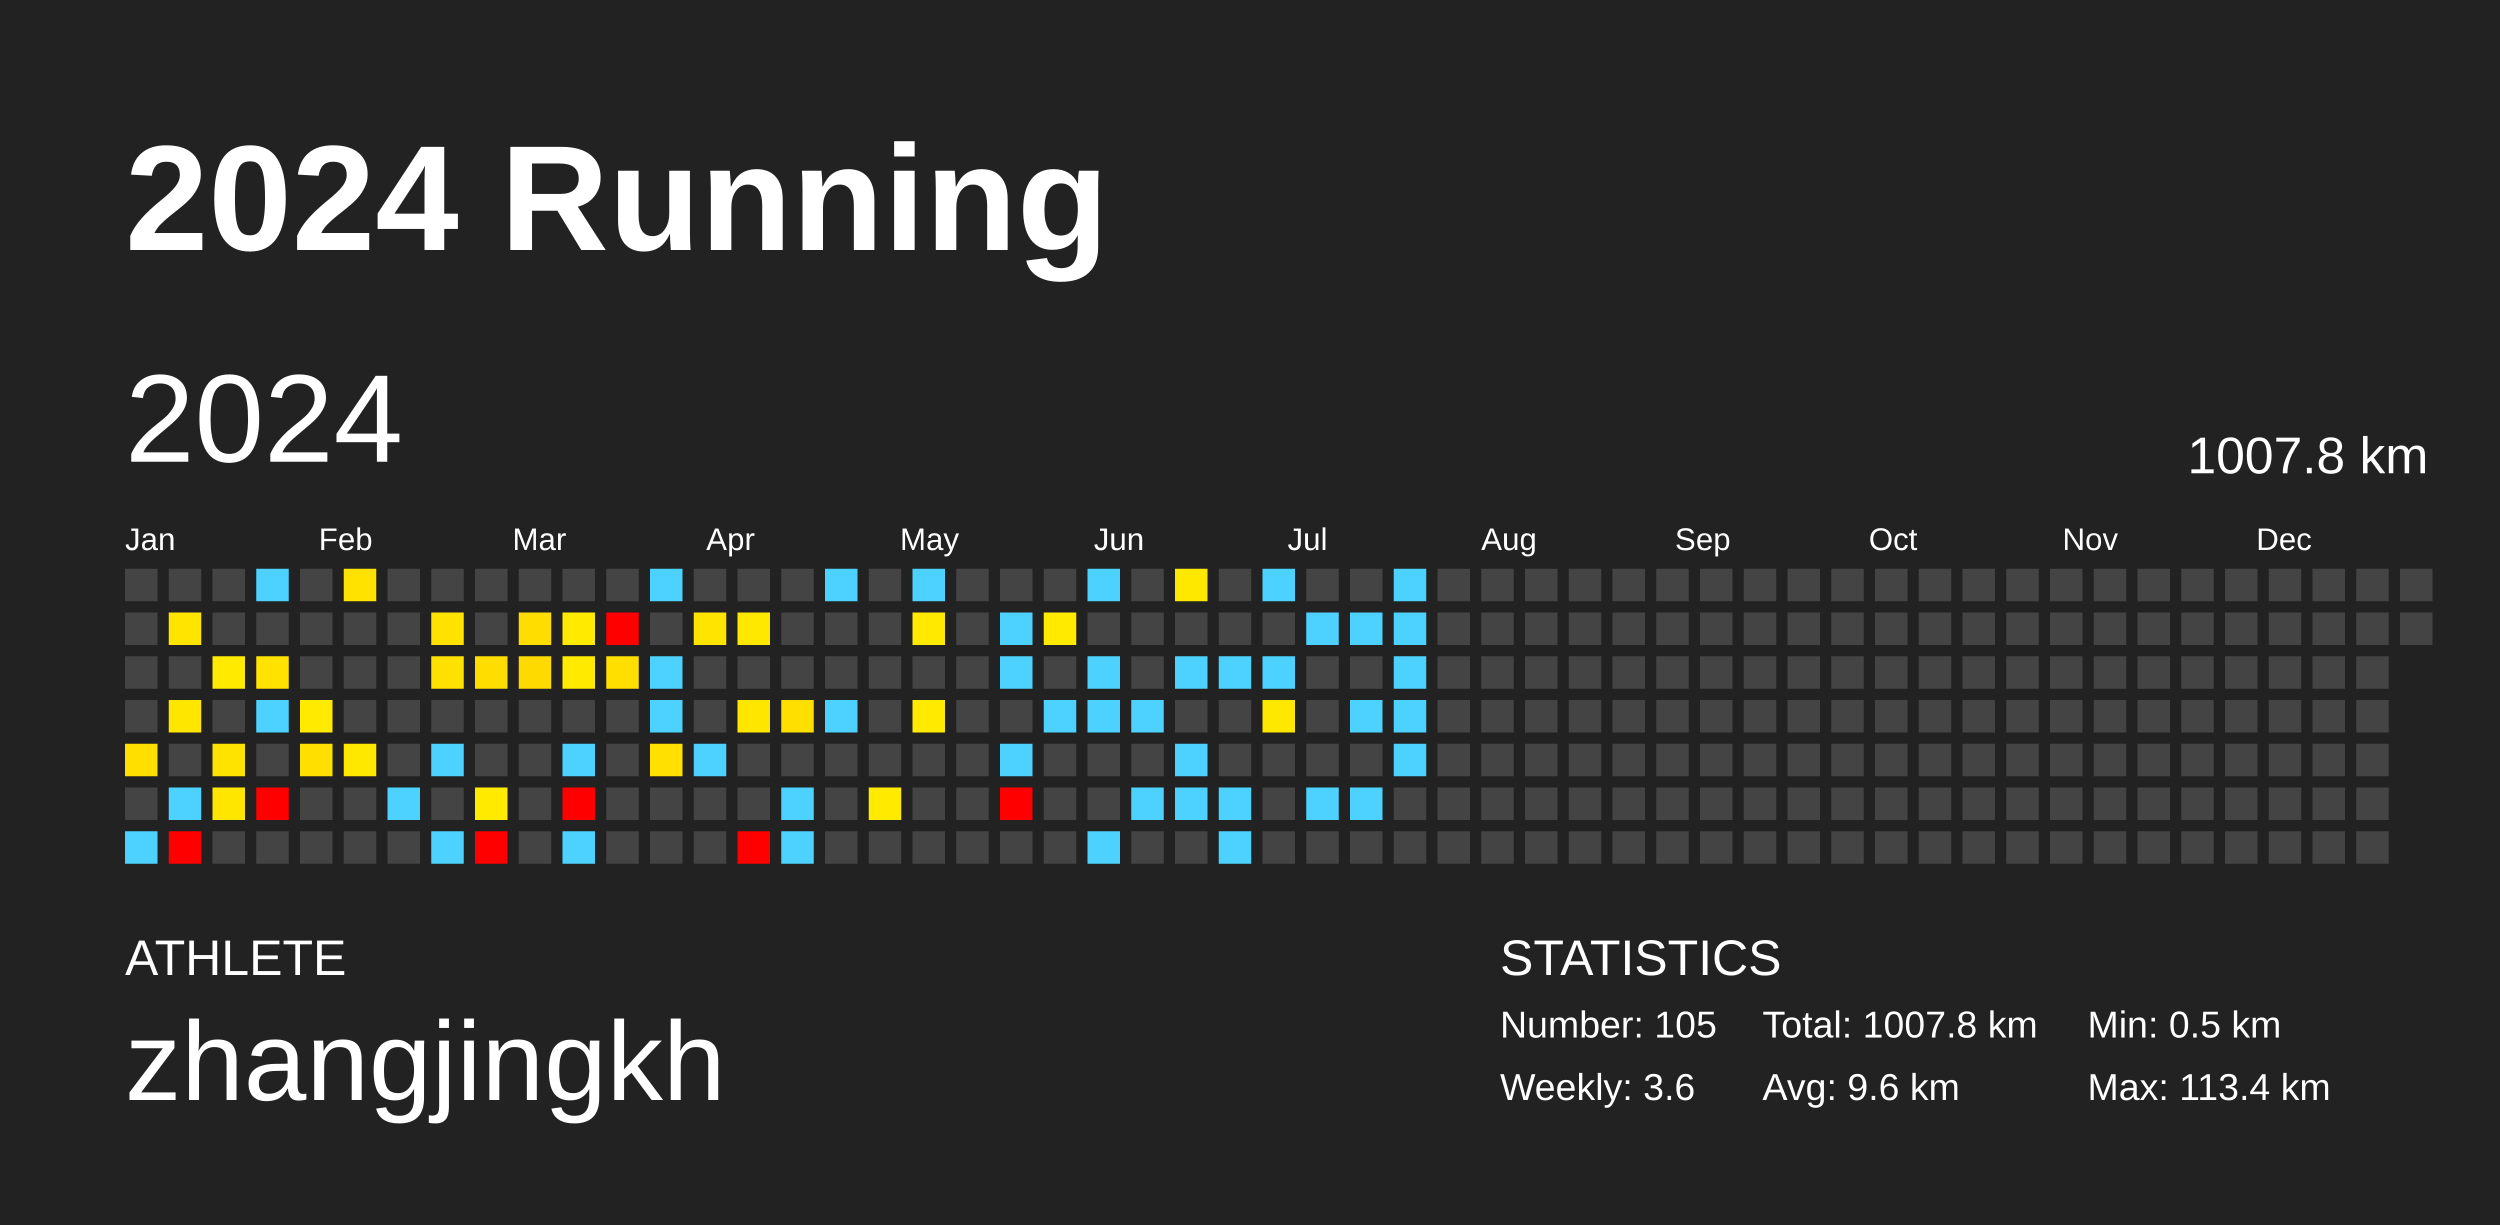
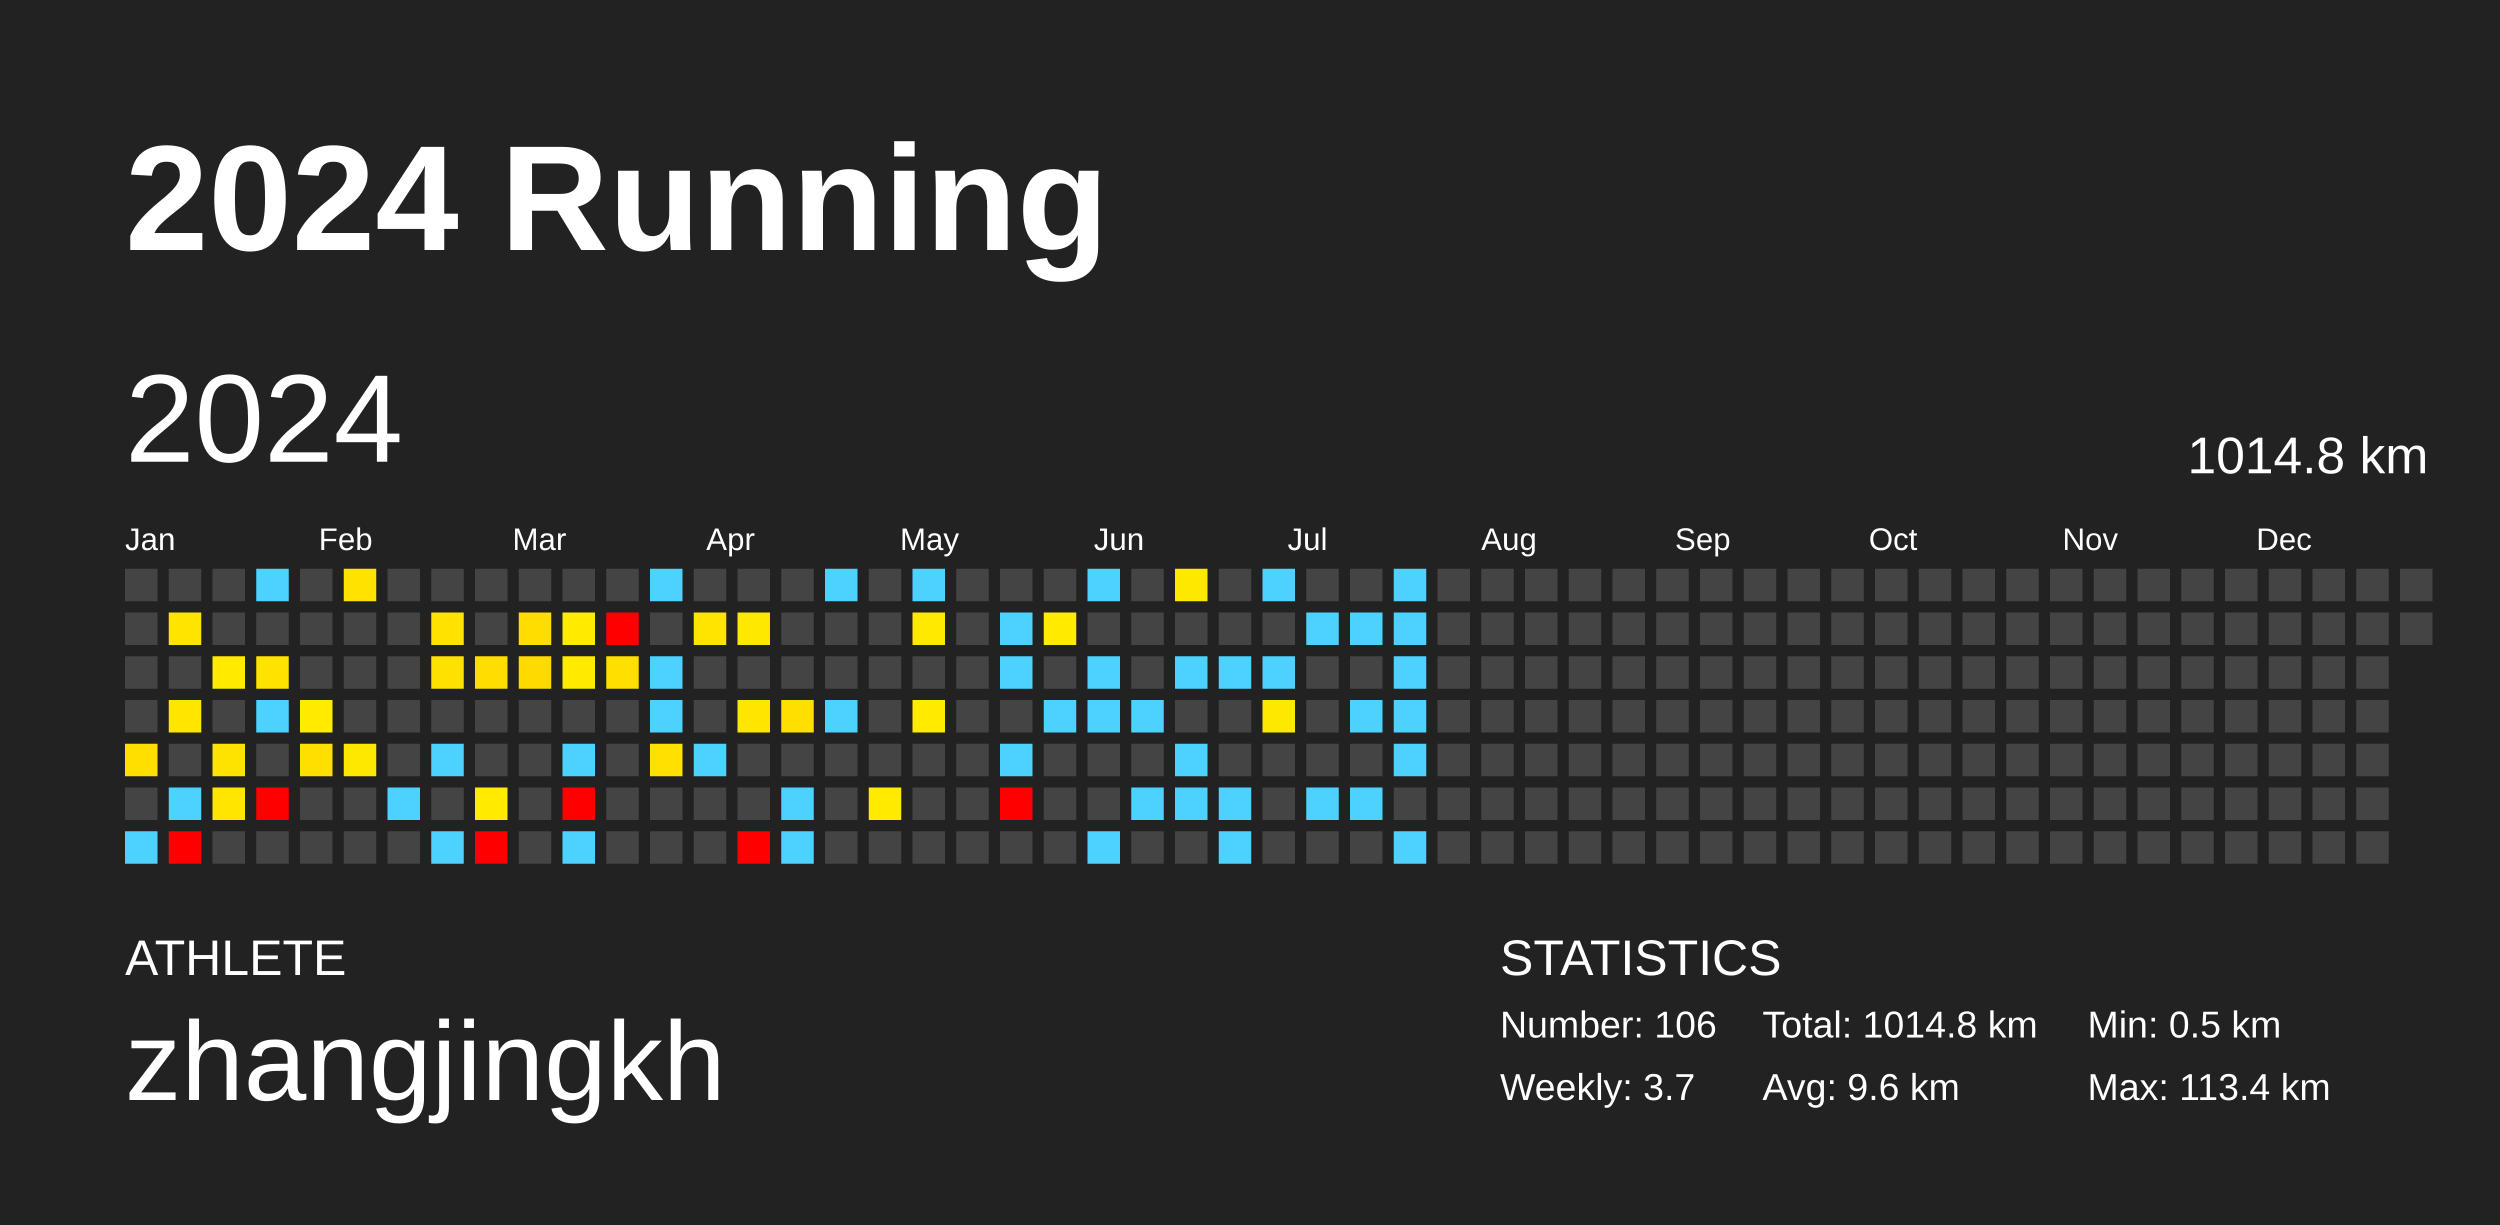
<svg xmlns="http://www.w3.org/2000/svg" baseProfile="full" height="98mm" version="1.1" viewBox="0,0,200,98" width="200mm">
  <defs />
  <rect fill="#222222" height="98" width="200" x="0" y="0" />
  <text fill="#FFFFFF" style="font-size:12px; font-family:Arial; font-weight:bold;" x="10" y="20">2024 Running</text>
  <text fill="#FFFFFF" style="font-size:4px; font-family:Arial" x="10" y="78">ATHLETE</text>
  <text fill="#FFFFFF" style="font-size:9px; font-family:Arial" x="10" y="88">zhangjingkh</text>
  <text fill="#FFFFFF" style="font-size:4px; font-family:Arial" x="120" y="78">STATISTICS</text>
-   <text fill="#FFFFFF" style="font-size:3px; font-family:Arial" x="120" y="83">Number: 105</text>
-   <text fill="#FFFFFF" style="font-size:3px; font-family:Arial" x="120" y="88">Weekly: 3.6</text>
-   <text fill="#FFFFFF" style="font-size:3px; font-family:Arial" x="141" y="83">Total: 1007.8 km</text>
+   <text fill="#FFFFFF" style="font-size:3px; font-family:Arial" x="120" y="83">Number: 106</text>
+   <text fill="#FFFFFF" style="font-size:3px; font-family:Arial" x="120" y="88">Weekly: 3.7</text>
+   <text fill="#FFFFFF" style="font-size:3px; font-family:Arial" x="141" y="83">Total: 1014.8 km</text>
  <text fill="#FFFFFF" style="font-size:3px; font-family:Arial" x="141" y="88">Avg: 9.6 km</text>
  <text fill="#FFFFFF" style="font-size:3px; font-family:Arial" x="167" y="83">Min: 0.5 km</text>
  <text fill="#FFFFFF" style="font-size:3px; font-family:Arial" x="167" y="88">Max: 113.4 km</text>
  <text dominant-baseline="hanging" fill="#FFFFFF" style="font-size:10.0px; font-family:Arial;" x="10" y="30">2024</text>
-   <text dominant-baseline="hanging" fill="#FFFFFF" style="font-size:4.125px; font-family:Arial;" x="175" y="35">1007.8 km</text>
+   <text dominant-baseline="hanging" fill="#FFFFFF" style="font-size:4.125px; font-family:Arial;" x="175" y="35">1014.8 km</text>
  <text fill="#FFFFFF" style="font-size:2.5px; font-family:Arial" x="10.0" y="44">Jan</text>
  <text fill="#FFFFFF" style="font-size:2.5px; font-family:Arial" x="25.5" y="44">Feb</text>
  <text fill="#FFFFFF" style="font-size:2.5px; font-family:Arial" x="41.0" y="44">Mar</text>
  <text fill="#FFFFFF" style="font-size:2.5px; font-family:Arial" x="56.5" y="44">Apr</text>
  <text fill="#FFFFFF" style="font-size:2.5px; font-family:Arial" x="72.0" y="44">May</text>
  <text fill="#FFFFFF" style="font-size:2.5px; font-family:Arial" x="87.5" y="44">Jun</text>
  <text fill="#FFFFFF" style="font-size:2.5px; font-family:Arial" x="103.0" y="44">Jul</text>
  <text fill="#FFFFFF" style="font-size:2.5px; font-family:Arial" x="118.5" y="44">Aug</text>
  <text fill="#FFFFFF" style="font-size:2.5px; font-family:Arial" x="134.0" y="44">Sep</text>
  <text fill="#FFFFFF" style="font-size:2.5px; font-family:Arial" x="149.5" y="44">Oct</text>
  <text fill="#FFFFFF" style="font-size:2.5px; font-family:Arial" x="165.0" y="44">Nov</text>
  <text fill="#FFFFFF" style="font-size:2.5px; font-family:Arial" x="180.5" y="44">Dec</text>
  <rect fill="#444444" height="2.6" width="2.6" x="10.0" y="45.5" />
  <rect fill="#444444" height="2.6" width="2.6" x="10.0" y="49.0" />
  <rect fill="#444444" height="2.6" width="2.6" x="10.0" y="52.5" />
  <rect fill="#444444" height="2.6" width="2.6" x="10.0" y="56.0" />
  <rect fill="#ffdf00" height="2.6" width="2.6" x="10.0" y="59.5" />
  <rect fill="#444444" height="2.6" width="2.6" x="10.0" y="63.0" />
  <rect fill="#4dd2ff" height="2.6" width="2.6" x="10.0" y="66.5" />
  <rect fill="#444444" height="2.6" width="2.6" x="13.5" y="45.5" />
  <rect fill="#ffe400" height="2.6" width="2.6" x="13.5" y="49.0" />
  <rect fill="#444444" height="2.6" width="2.6" x="13.5" y="52.5" />
  <rect fill="#ffe600" height="2.6" width="2.6" x="13.5" y="56.0" />
  <rect fill="#444444" height="2.6" width="2.6" x="13.5" y="59.5" />
  <rect fill="#4dd2ff" height="2.6" width="2.6" x="13.5" y="63.0" />
  <rect fill="red" height="2.6" width="2.6" x="13.5" y="66.5" />
  <rect fill="#444444" height="2.6" width="2.6" x="17.0" y="45.5" />
  <rect fill="#444444" height="2.6" width="2.6" x="17.0" y="49.0" />
  <rect fill="#ffea00" height="2.6" width="2.6" x="17.0" y="52.5" />
  <rect fill="#444444" height="2.6" width="2.6" x="17.0" y="56.0" />
  <rect fill="#ffe300" height="2.6" width="2.6" x="17.0" y="59.5" />
  <rect fill="#ffe600" height="2.6" width="2.6" x="17.0" y="63.0" />
  <rect fill="#444444" height="2.6" width="2.6" x="17.0" y="66.5" />
  <rect fill="#4dd2ff" height="2.6" width="2.6" x="20.5" y="45.5" />
  <rect fill="#444444" height="2.6" width="2.6" x="20.5" y="49.0" />
  <rect fill="#ffe200" height="2.6" width="2.6" x="20.5" y="52.5" />
  <rect fill="#4dd2ff" height="2.6" width="2.6" x="20.5" y="56.0" />
  <rect fill="#444444" height="2.6" width="2.6" x="20.5" y="59.5" />
  <rect fill="red" height="2.6" width="2.6" x="20.5" y="63.0" />
  <rect fill="#444444" height="2.6" width="2.6" x="20.5" y="66.5" />
  <rect fill="#444444" height="2.6" width="2.6" x="24.0" y="45.5" />
  <rect fill="#444444" height="2.6" width="2.6" x="24.0" y="49.0" />
  <rect fill="#444444" height="2.6" width="2.6" x="24.0" y="52.5" />
  <rect fill="#ffea00" height="2.6" width="2.6" x="24.0" y="56.0" />
  <rect fill="#ffdf00" height="2.6" width="2.6" x="24.0" y="59.5" />
  <rect fill="#444444" height="2.6" width="2.6" x="24.0" y="63.0" />
  <rect fill="#444444" height="2.6" width="2.6" x="24.0" y="66.5" />
  <rect fill="#ffe200" height="2.6" width="2.6" x="27.5" y="45.5" />
  <rect fill="#444444" height="2.6" width="2.6" x="27.5" y="49.0" />
  <rect fill="#444444" height="2.6" width="2.6" x="27.5" y="52.5" />
  <rect fill="#444444" height="2.6" width="2.6" x="27.5" y="56.0" />
  <rect fill="#ffe800" height="2.6" width="2.6" x="27.5" y="59.5" />
  <rect fill="#444444" height="2.6" width="2.6" x="27.5" y="63.0" />
  <rect fill="#444444" height="2.6" width="2.6" x="27.5" y="66.5" />
  <rect fill="#444444" height="2.6" width="2.6" x="31.0" y="45.5" />
  <rect fill="#444444" height="2.6" width="2.6" x="31.0" y="49.0" />
  <rect fill="#444444" height="2.6" width="2.6" x="31.0" y="52.5" />
  <rect fill="#444444" height="2.6" width="2.6" x="31.0" y="56.0" />
  <rect fill="#444444" height="2.6" width="2.6" x="31.0" y="59.5" />
  <rect fill="#4dd2ff" height="2.6" width="2.6" x="31.0" y="63.0" />
  <rect fill="#444444" height="2.6" width="2.6" x="31.0" y="66.5" />
  <rect fill="#444444" height="2.6" width="2.6" x="34.5" y="45.5" />
  <rect fill="#ffe200" height="2.6" width="2.6" x="34.5" y="49.0" />
  <rect fill="#ffe100" height="2.6" width="2.6" x="34.5" y="52.5" />
  <rect fill="#444444" height="2.6" width="2.6" x="34.5" y="56.0" />
  <rect fill="#4dd2ff" height="2.6" width="2.6" x="34.5" y="59.5" />
  <rect fill="#444444" height="2.6" width="2.6" x="34.5" y="63.0" />
  <rect fill="#4dd2ff" height="2.6" width="2.6" x="34.5" y="66.5" />
  <rect fill="#444444" height="2.6" width="2.6" x="38.0" y="45.5" />
  <rect fill="#444444" height="2.6" width="2.6" x="38.0" y="49.0" />
  <rect fill="#ffdd00" height="2.6" width="2.6" x="38.0" y="52.5" />
  <rect fill="#444444" height="2.6" width="2.6" x="38.0" y="56.0" />
  <rect fill="#444444" height="2.6" width="2.6" x="38.0" y="59.5" />
  <rect fill="#ffea00" height="2.6" width="2.6" x="38.0" y="63.0" />
  <rect fill="red" height="2.6" width="2.6" x="38.0" y="66.5" />
  <rect fill="#444444" height="2.6" width="2.6" x="41.5" y="45.5" />
  <rect fill="#ffdd00" height="2.6" width="2.6" x="41.5" y="49.0" />
  <rect fill="#ffda00" height="2.6" width="2.6" x="41.5" y="52.5" />
  <rect fill="#444444" height="2.6" width="2.6" x="41.5" y="56.0" />
  <rect fill="#444444" height="2.6" width="2.6" x="41.5" y="59.5" />
  <rect fill="#444444" height="2.6" width="2.6" x="41.5" y="63.0" />
  <rect fill="#444444" height="2.6" width="2.6" x="41.5" y="66.5" />
  <rect fill="#444444" height="2.6" width="2.6" x="45.0" y="45.5" />
  <rect fill="#ffea00" height="2.6" width="2.6" x="45.0" y="49.0" />
  <rect fill="#ffea00" height="2.6" width="2.6" x="45.0" y="52.5" />
  <rect fill="#444444" height="2.6" width="2.6" x="45.0" y="56.0" />
  <rect fill="#4dd2ff" height="2.6" width="2.6" x="45.0" y="59.5" />
  <rect fill="red" height="2.6" width="2.6" x="45.0" y="63.0" />
  <rect fill="#4dd2ff" height="2.6" width="2.6" x="45.0" y="66.5" />
  <rect fill="#444444" height="2.6" width="2.6" x="48.5" y="45.5" />
  <rect fill="red" height="2.6" width="2.6" x="48.5" y="49.0" />
  <rect fill="#ffdf00" height="2.6" width="2.6" x="48.5" y="52.5" />
  <rect fill="#444444" height="2.6" width="2.6" x="48.5" y="56.0" />
  <rect fill="#444444" height="2.6" width="2.6" x="48.5" y="59.5" />
  <rect fill="#444444" height="2.6" width="2.6" x="48.5" y="63.0" />
  <rect fill="#444444" height="2.6" width="2.6" x="48.5" y="66.5" />
  <rect fill="#4dd2ff" height="2.6" width="2.6" x="52.0" y="45.5" />
  <rect fill="#444444" height="2.6" width="2.6" x="52.0" y="49.0" />
  <rect fill="#4dd2ff" height="2.6" width="2.6" x="52.0" y="52.5" />
  <rect fill="#4dd2ff" height="2.6" width="2.6" x="52.0" y="56.0" />
  <rect fill="#ffe000" height="2.6" width="2.6" x="52.0" y="59.5" />
  <rect fill="#444444" height="2.6" width="2.6" x="52.0" y="63.0" />
  <rect fill="#444444" height="2.6" width="2.6" x="52.0" y="66.5" />
  <rect fill="#444444" height="2.6" width="2.6" x="55.5" y="45.5" />
  <rect fill="#ffe400" height="2.6" width="2.6" x="55.5" y="49.0" />
  <rect fill="#444444" height="2.6" width="2.6" x="55.5" y="52.5" />
  <rect fill="#444444" height="2.6" width="2.6" x="55.5" y="56.0" />
  <rect fill="#4dd2ff" height="2.6" width="2.6" x="55.5" y="59.5" />
  <rect fill="#444444" height="2.6" width="2.6" x="55.5" y="63.0" />
  <rect fill="#444444" height="2.6" width="2.6" x="55.5" y="66.5" />
  <rect fill="#444444" height="2.6" width="2.6" x="59.0" y="45.5" />
  <rect fill="#ffe800" height="2.6" width="2.6" x="59.0" y="49.0" />
  <rect fill="#444444" height="2.6" width="2.6" x="59.0" y="52.5" />
  <rect fill="#ffe600" height="2.6" width="2.6" x="59.0" y="56.0" />
  <rect fill="#444444" height="2.6" width="2.6" x="59.0" y="59.5" />
  <rect fill="#444444" height="2.6" width="2.6" x="59.0" y="63.0" />
  <rect fill="red" height="2.6" width="2.6" x="59.0" y="66.5" />
  <rect fill="#444444" height="2.6" width="2.6" x="62.5" y="45.5" />
  <rect fill="#444444" height="2.6" width="2.6" x="62.5" y="49.0" />
  <rect fill="#444444" height="2.6" width="2.6" x="62.5" y="52.5" />
  <rect fill="#ffdf00" height="2.6" width="2.6" x="62.5" y="56.0" />
  <rect fill="#444444" height="2.6" width="2.6" x="62.5" y="59.5" />
  <rect fill="#4dd2ff" height="2.6" width="2.6" x="62.5" y="63.0" />
  <rect fill="#4dd2ff" height="2.6" width="2.6" x="62.5" y="66.5" />
  <rect fill="#4dd2ff" height="2.6" width="2.6" x="66.0" y="45.5" />
  <rect fill="#444444" height="2.6" width="2.6" x="66.0" y="49.0" />
  <rect fill="#444444" height="2.6" width="2.6" x="66.0" y="52.5" />
  <rect fill="#4dd2ff" height="2.6" width="2.6" x="66.0" y="56.0" />
  <rect fill="#444444" height="2.6" width="2.6" x="66.0" y="59.5" />
  <rect fill="#444444" height="2.6" width="2.6" x="66.0" y="63.0" />
  <rect fill="#444444" height="2.6" width="2.6" x="66.0" y="66.5" />
  <rect fill="#444444" height="2.6" width="2.6" x="69.5" y="45.5" />
  <rect fill="#444444" height="2.6" width="2.6" x="69.5" y="49.0" />
  <rect fill="#444444" height="2.6" width="2.6" x="69.5" y="52.5" />
  <rect fill="#444444" height="2.6" width="2.6" x="69.5" y="56.0" />
  <rect fill="#444444" height="2.6" width="2.6" x="69.5" y="59.5" />
  <rect fill="#ffea00" height="2.6" width="2.6" x="69.5" y="63.0" />
  <rect fill="#444444" height="2.6" width="2.6" x="69.5" y="66.5" />
  <rect fill="#4dd2ff" height="2.6" width="2.6" x="73.0" y="45.5" />
  <rect fill="#ffe900" height="2.6" width="2.6" x="73.0" y="49.0" />
  <rect fill="#444444" height="2.6" width="2.6" x="73.0" y="52.5" />
  <rect fill="#ffea00" height="2.6" width="2.6" x="73.0" y="56.0" />
  <rect fill="#444444" height="2.6" width="2.6" x="73.0" y="59.5" />
  <rect fill="#444444" height="2.6" width="2.6" x="73.0" y="63.0" />
  <rect fill="#444444" height="2.6" width="2.6" x="73.0" y="66.5" />
  <rect fill="#444444" height="2.6" width="2.6" x="76.5" y="45.5" />
  <rect fill="#444444" height="2.6" width="2.6" x="76.5" y="49.0" />
  <rect fill="#444444" height="2.6" width="2.6" x="76.5" y="52.5" />
  <rect fill="#444444" height="2.6" width="2.6" x="76.5" y="56.0" />
  <rect fill="#444444" height="2.6" width="2.6" x="76.5" y="59.5" />
  <rect fill="#444444" height="2.6" width="2.6" x="76.5" y="63.0" />
  <rect fill="#444444" height="2.6" width="2.6" x="76.5" y="66.5" />
  <rect fill="#444444" height="2.6" width="2.6" x="80.0" y="45.5" />
  <rect fill="#4dd2ff" height="2.6" width="2.6" x="80.0" y="49.0" />
  <rect fill="#4dd2ff" height="2.6" width="2.6" x="80.0" y="52.5" />
  <rect fill="#444444" height="2.6" width="2.6" x="80.0" y="56.0" />
  <rect fill="#4dd2ff" height="2.6" width="2.6" x="80.0" y="59.5" />
  <rect fill="red" height="2.6" width="2.6" x="80.0" y="63.0" />
  <rect fill="#444444" height="2.6" width="2.6" x="80.0" y="66.5" />
  <rect fill="#444444" height="2.6" width="2.6" x="83.5" y="45.5" />
  <rect fill="#ffea00" height="2.6" width="2.6" x="83.5" y="49.0" />
  <rect fill="#444444" height="2.6" width="2.6" x="83.5" y="52.5" />
  <rect fill="#4dd2ff" height="2.6" width="2.6" x="83.5" y="56.0" />
  <rect fill="#444444" height="2.6" width="2.6" x="83.5" y="59.5" />
  <rect fill="#444444" height="2.6" width="2.6" x="83.5" y="63.0" />
  <rect fill="#444444" height="2.6" width="2.6" x="83.5" y="66.5" />
  <rect fill="#4dd2ff" height="2.6" width="2.6" x="87.0" y="45.5" />
  <rect fill="#444444" height="2.6" width="2.6" x="87.0" y="49.0" />
  <rect fill="#4dd2ff" height="2.6" width="2.6" x="87.0" y="52.5" />
  <rect fill="#4dd2ff" height="2.6" width="2.6" x="87.0" y="56.0" />
  <rect fill="#444444" height="2.6" width="2.6" x="87.0" y="59.5" />
  <rect fill="#444444" height="2.6" width="2.6" x="87.0" y="63.0" />
  <rect fill="#4dd2ff" height="2.6" width="2.6" x="87.0" y="66.5" />
  <rect fill="#444444" height="2.6" width="2.6" x="90.5" y="45.5" />
  <rect fill="#444444" height="2.6" width="2.6" x="90.5" y="49.0" />
  <rect fill="#444444" height="2.6" width="2.6" x="90.5" y="52.5" />
  <rect fill="#4dd2ff" height="2.6" width="2.6" x="90.5" y="56.0" />
  <rect fill="#444444" height="2.6" width="2.6" x="90.5" y="59.5" />
  <rect fill="#4dd2ff" height="2.6" width="2.6" x="90.5" y="63.0" />
  <rect fill="#444444" height="2.6" width="2.6" x="90.5" y="66.5" />
  <rect fill="#ffe800" height="2.6" width="2.6" x="94.0" y="45.5" />
  <rect fill="#444444" height="2.6" width="2.6" x="94.0" y="49.0" />
  <rect fill="#4dd2ff" height="2.6" width="2.6" x="94.0" y="52.5" />
  <rect fill="#444444" height="2.6" width="2.6" x="94.0" y="56.0" />
  <rect fill="#4dd2ff" height="2.6" width="2.6" x="94.0" y="59.5" />
  <rect fill="#4dd2ff" height="2.6" width="2.6" x="94.0" y="63.0" />
  <rect fill="#444444" height="2.6" width="2.6" x="94.0" y="66.5" />
  <rect fill="#444444" height="2.6" width="2.6" x="97.5" y="45.5" />
  <rect fill="#444444" height="2.6" width="2.6" x="97.5" y="49.0" />
  <rect fill="#4dd2ff" height="2.6" width="2.6" x="97.5" y="52.5" />
  <rect fill="#444444" height="2.6" width="2.6" x="97.5" y="56.0" />
  <rect fill="#444444" height="2.6" width="2.6" x="97.5" y="59.5" />
  <rect fill="#4dd2ff" height="2.6" width="2.6" x="97.5" y="63.0" />
  <rect fill="#4dd2ff" height="2.6" width="2.6" x="97.5" y="66.5" />
  <rect fill="#4dd2ff" height="2.6" width="2.6" x="101.0" y="45.5" />
  <rect fill="#444444" height="2.6" width="2.6" x="101.0" y="49.0" />
  <rect fill="#4dd2ff" height="2.6" width="2.6" x="101.0" y="52.5" />
  <rect fill="#ffe800" height="2.6" width="2.6" x="101.0" y="56.0" />
  <rect fill="#444444" height="2.6" width="2.6" x="101.0" y="59.5" />
  <rect fill="#444444" height="2.6" width="2.6" x="101.0" y="63.0" />
  <rect fill="#444444" height="2.6" width="2.6" x="101.0" y="66.5" />
  <rect fill="#444444" height="2.6" width="2.6" x="104.5" y="45.5" />
  <rect fill="#4dd2ff" height="2.6" width="2.6" x="104.5" y="49.0" />
  <rect fill="#444444" height="2.6" width="2.6" x="104.5" y="52.5" />
  <rect fill="#444444" height="2.6" width="2.6" x="104.5" y="56.0" />
  <rect fill="#444444" height="2.6" width="2.6" x="104.5" y="59.5" />
  <rect fill="#4dd2ff" height="2.6" width="2.6" x="104.5" y="63.0" />
  <rect fill="#444444" height="2.6" width="2.6" x="104.5" y="66.5" />
  <rect fill="#444444" height="2.6" width="2.6" x="108.0" y="45.5" />
  <rect fill="#4dd2ff" height="2.6" width="2.6" x="108.0" y="49.0" />
  <rect fill="#444444" height="2.6" width="2.6" x="108.0" y="52.5" />
  <rect fill="#4dd2ff" height="2.6" width="2.6" x="108.0" y="56.0" />
  <rect fill="#444444" height="2.6" width="2.6" x="108.0" y="59.5" />
  <rect fill="#4dd2ff" height="2.6" width="2.6" x="108.0" y="63.0" />
  <rect fill="#444444" height="2.6" width="2.6" x="108.0" y="66.5" />
  <rect fill="#4dd2ff" height="2.6" width="2.6" x="111.5" y="45.5" />
  <rect fill="#4dd2ff" height="2.6" width="2.6" x="111.5" y="49.0" />
  <rect fill="#4dd2ff" height="2.6" width="2.6" x="111.5" y="52.5" />
  <rect fill="#4dd2ff" height="2.6" width="2.6" x="111.5" y="56.0" />
  <rect fill="#4dd2ff" height="2.6" width="2.6" x="111.5" y="59.5" />
  <rect fill="#444444" height="2.6" width="2.6" x="111.5" y="63.0" />
-   <rect fill="#444444" height="2.6" width="2.6" x="111.5" y="66.5" />
+   <rect fill="#4dd2ff" height="2.6" width="2.6" x="111.5" y="66.5" />
  <rect fill="#444444" height="2.6" width="2.6" x="115.0" y="45.5" />
  <rect fill="#444444" height="2.6" width="2.6" x="115.0" y="49.0" />
  <rect fill="#444444" height="2.6" width="2.6" x="115.0" y="52.5" />
  <rect fill="#444444" height="2.6" width="2.6" x="115.0" y="56.0" />
  <rect fill="#444444" height="2.6" width="2.6" x="115.0" y="59.5" />
  <rect fill="#444444" height="2.6" width="2.6" x="115.0" y="63.0" />
  <rect fill="#444444" height="2.6" width="2.6" x="115.0" y="66.5" />
  <rect fill="#444444" height="2.6" width="2.6" x="118.5" y="45.5" />
  <rect fill="#444444" height="2.6" width="2.6" x="118.5" y="49.0" />
  <rect fill="#444444" height="2.6" width="2.6" x="118.5" y="52.5" />
  <rect fill="#444444" height="2.6" width="2.6" x="118.5" y="56.0" />
  <rect fill="#444444" height="2.6" width="2.6" x="118.5" y="59.5" />
  <rect fill="#444444" height="2.6" width="2.6" x="118.5" y="63.0" />
  <rect fill="#444444" height="2.6" width="2.6" x="118.5" y="66.5" />
  <rect fill="#444444" height="2.6" width="2.6" x="122.0" y="45.5" />
  <rect fill="#444444" height="2.6" width="2.6" x="122.0" y="49.0" />
  <rect fill="#444444" height="2.6" width="2.6" x="122.0" y="52.5" />
  <rect fill="#444444" height="2.6" width="2.6" x="122.0" y="56.0" />
  <rect fill="#444444" height="2.6" width="2.6" x="122.0" y="59.5" />
  <rect fill="#444444" height="2.6" width="2.6" x="122.0" y="63.0" />
  <rect fill="#444444" height="2.6" width="2.6" x="122.0" y="66.5" />
  <rect fill="#444444" height="2.6" width="2.6" x="125.5" y="45.5" />
  <rect fill="#444444" height="2.6" width="2.6" x="125.5" y="49.0" />
  <rect fill="#444444" height="2.6" width="2.6" x="125.5" y="52.5" />
  <rect fill="#444444" height="2.6" width="2.6" x="125.5" y="56.0" />
  <rect fill="#444444" height="2.6" width="2.6" x="125.5" y="59.5" />
  <rect fill="#444444" height="2.6" width="2.6" x="125.5" y="63.0" />
  <rect fill="#444444" height="2.6" width="2.6" x="125.5" y="66.5" />
  <rect fill="#444444" height="2.6" width="2.6" x="129.0" y="45.5" />
  <rect fill="#444444" height="2.6" width="2.6" x="129.0" y="49.0" />
  <rect fill="#444444" height="2.6" width="2.6" x="129.0" y="52.5" />
  <rect fill="#444444" height="2.6" width="2.6" x="129.0" y="56.0" />
  <rect fill="#444444" height="2.6" width="2.6" x="129.0" y="59.5" />
  <rect fill="#444444" height="2.6" width="2.6" x="129.0" y="63.0" />
  <rect fill="#444444" height="2.6" width="2.6" x="129.0" y="66.5" />
  <rect fill="#444444" height="2.6" width="2.6" x="132.5" y="45.5" />
  <rect fill="#444444" height="2.6" width="2.6" x="132.5" y="49.0" />
  <rect fill="#444444" height="2.6" width="2.6" x="132.5" y="52.5" />
  <rect fill="#444444" height="2.6" width="2.6" x="132.5" y="56.0" />
  <rect fill="#444444" height="2.6" width="2.6" x="132.5" y="59.5" />
  <rect fill="#444444" height="2.6" width="2.6" x="132.5" y="63.0" />
  <rect fill="#444444" height="2.6" width="2.6" x="132.5" y="66.5" />
  <rect fill="#444444" height="2.6" width="2.6" x="136.0" y="45.5" />
  <rect fill="#444444" height="2.6" width="2.6" x="136.0" y="49.0" />
  <rect fill="#444444" height="2.6" width="2.6" x="136.0" y="52.5" />
  <rect fill="#444444" height="2.6" width="2.6" x="136.0" y="56.0" />
  <rect fill="#444444" height="2.6" width="2.6" x="136.0" y="59.5" />
  <rect fill="#444444" height="2.6" width="2.6" x="136.0" y="63.0" />
  <rect fill="#444444" height="2.6" width="2.6" x="136.0" y="66.5" />
  <rect fill="#444444" height="2.6" width="2.6" x="139.5" y="45.5" />
  <rect fill="#444444" height="2.6" width="2.6" x="139.5" y="49.0" />
  <rect fill="#444444" height="2.6" width="2.6" x="139.5" y="52.5" />
  <rect fill="#444444" height="2.6" width="2.6" x="139.5" y="56.0" />
  <rect fill="#444444" height="2.6" width="2.6" x="139.5" y="59.5" />
  <rect fill="#444444" height="2.6" width="2.6" x="139.5" y="63.0" />
  <rect fill="#444444" height="2.6" width="2.6" x="139.5" y="66.5" />
  <rect fill="#444444" height="2.6" width="2.6" x="143.0" y="45.5" />
  <rect fill="#444444" height="2.6" width="2.6" x="143.0" y="49.0" />
  <rect fill="#444444" height="2.6" width="2.6" x="143.0" y="52.5" />
  <rect fill="#444444" height="2.6" width="2.6" x="143.0" y="56.0" />
  <rect fill="#444444" height="2.6" width="2.6" x="143.0" y="59.5" />
  <rect fill="#444444" height="2.6" width="2.6" x="143.0" y="63.0" />
  <rect fill="#444444" height="2.6" width="2.6" x="143.0" y="66.5" />
  <rect fill="#444444" height="2.6" width="2.6" x="146.5" y="45.5" />
  <rect fill="#444444" height="2.6" width="2.6" x="146.5" y="49.0" />
  <rect fill="#444444" height="2.6" width="2.6" x="146.5" y="52.5" />
  <rect fill="#444444" height="2.6" width="2.6" x="146.5" y="56.0" />
  <rect fill="#444444" height="2.6" width="2.6" x="146.5" y="59.5" />
  <rect fill="#444444" height="2.6" width="2.6" x="146.5" y="63.0" />
  <rect fill="#444444" height="2.6" width="2.6" x="146.5" y="66.5" />
  <rect fill="#444444" height="2.6" width="2.6" x="150.0" y="45.5" />
  <rect fill="#444444" height="2.6" width="2.6" x="150.0" y="49.0" />
  <rect fill="#444444" height="2.6" width="2.6" x="150.0" y="52.5" />
  <rect fill="#444444" height="2.6" width="2.6" x="150.0" y="56.0" />
  <rect fill="#444444" height="2.6" width="2.6" x="150.0" y="59.5" />
  <rect fill="#444444" height="2.6" width="2.6" x="150.0" y="63.0" />
  <rect fill="#444444" height="2.6" width="2.6" x="150.0" y="66.5" />
  <rect fill="#444444" height="2.6" width="2.6" x="153.5" y="45.5" />
  <rect fill="#444444" height="2.6" width="2.6" x="153.5" y="49.0" />
  <rect fill="#444444" height="2.6" width="2.6" x="153.5" y="52.5" />
  <rect fill="#444444" height="2.6" width="2.6" x="153.5" y="56.0" />
  <rect fill="#444444" height="2.6" width="2.6" x="153.5" y="59.5" />
  <rect fill="#444444" height="2.6" width="2.6" x="153.5" y="63.0" />
  <rect fill="#444444" height="2.6" width="2.6" x="153.5" y="66.5" />
  <rect fill="#444444" height="2.6" width="2.6" x="157.0" y="45.5" />
  <rect fill="#444444" height="2.6" width="2.6" x="157.0" y="49.0" />
  <rect fill="#444444" height="2.6" width="2.6" x="157.0" y="52.5" />
  <rect fill="#444444" height="2.6" width="2.6" x="157.0" y="56.0" />
  <rect fill="#444444" height="2.6" width="2.6" x="157.0" y="59.5" />
  <rect fill="#444444" height="2.6" width="2.6" x="157.0" y="63.0" />
  <rect fill="#444444" height="2.6" width="2.6" x="157.0" y="66.5" />
  <rect fill="#444444" height="2.6" width="2.6" x="160.5" y="45.5" />
  <rect fill="#444444" height="2.6" width="2.6" x="160.5" y="49.0" />
  <rect fill="#444444" height="2.6" width="2.6" x="160.5" y="52.5" />
  <rect fill="#444444" height="2.6" width="2.6" x="160.5" y="56.0" />
  <rect fill="#444444" height="2.6" width="2.6" x="160.5" y="59.5" />
  <rect fill="#444444" height="2.6" width="2.6" x="160.5" y="63.0" />
  <rect fill="#444444" height="2.6" width="2.6" x="160.5" y="66.5" />
  <rect fill="#444444" height="2.6" width="2.6" x="164.0" y="45.5" />
  <rect fill="#444444" height="2.6" width="2.6" x="164.0" y="49.0" />
  <rect fill="#444444" height="2.6" width="2.6" x="164.0" y="52.5" />
  <rect fill="#444444" height="2.6" width="2.6" x="164.0" y="56.0" />
  <rect fill="#444444" height="2.6" width="2.6" x="164.0" y="59.5" />
  <rect fill="#444444" height="2.6" width="2.6" x="164.0" y="63.0" />
  <rect fill="#444444" height="2.6" width="2.6" x="164.0" y="66.5" />
  <rect fill="#444444" height="2.6" width="2.6" x="167.5" y="45.5" />
  <rect fill="#444444" height="2.6" width="2.6" x="167.5" y="49.0" />
  <rect fill="#444444" height="2.6" width="2.6" x="167.5" y="52.5" />
  <rect fill="#444444" height="2.6" width="2.6" x="167.5" y="56.0" />
  <rect fill="#444444" height="2.6" width="2.6" x="167.5" y="59.5" />
  <rect fill="#444444" height="2.6" width="2.6" x="167.5" y="63.0" />
  <rect fill="#444444" height="2.6" width="2.6" x="167.5" y="66.5" />
  <rect fill="#444444" height="2.6" width="2.6" x="171.0" y="45.5" />
  <rect fill="#444444" height="2.6" width="2.6" x="171.0" y="49.0" />
  <rect fill="#444444" height="2.6" width="2.6" x="171.0" y="52.5" />
  <rect fill="#444444" height="2.6" width="2.6" x="171.0" y="56.0" />
  <rect fill="#444444" height="2.6" width="2.6" x="171.0" y="59.5" />
  <rect fill="#444444" height="2.6" width="2.6" x="171.0" y="63.0" />
  <rect fill="#444444" height="2.6" width="2.6" x="171.0" y="66.5" />
  <rect fill="#444444" height="2.6" width="2.6" x="174.5" y="45.5" />
  <rect fill="#444444" height="2.6" width="2.6" x="174.5" y="49.0" />
  <rect fill="#444444" height="2.6" width="2.6" x="174.5" y="52.5" />
  <rect fill="#444444" height="2.6" width="2.6" x="174.5" y="56.0" />
  <rect fill="#444444" height="2.6" width="2.6" x="174.5" y="59.5" />
  <rect fill="#444444" height="2.6" width="2.6" x="174.5" y="63.0" />
  <rect fill="#444444" height="2.6" width="2.6" x="174.5" y="66.5" />
  <rect fill="#444444" height="2.6" width="2.6" x="178.0" y="45.5" />
  <rect fill="#444444" height="2.6" width="2.6" x="178.0" y="49.0" />
  <rect fill="#444444" height="2.6" width="2.6" x="178.0" y="52.5" />
  <rect fill="#444444" height="2.6" width="2.6" x="178.0" y="56.0" />
  <rect fill="#444444" height="2.6" width="2.6" x="178.0" y="59.5" />
  <rect fill="#444444" height="2.6" width="2.6" x="178.0" y="63.0" />
  <rect fill="#444444" height="2.6" width="2.6" x="178.0" y="66.5" />
  <rect fill="#444444" height="2.6" width="2.6" x="181.5" y="45.5" />
  <rect fill="#444444" height="2.6" width="2.6" x="181.5" y="49.0" />
  <rect fill="#444444" height="2.6" width="2.6" x="181.5" y="52.5" />
  <rect fill="#444444" height="2.6" width="2.6" x="181.5" y="56.0" />
  <rect fill="#444444" height="2.6" width="2.6" x="181.5" y="59.5" />
  <rect fill="#444444" height="2.6" width="2.6" x="181.5" y="63.0" />
  <rect fill="#444444" height="2.6" width="2.6" x="181.5" y="66.5" />
  <rect fill="#444444" height="2.6" width="2.6" x="185.0" y="45.5" />
  <rect fill="#444444" height="2.6" width="2.6" x="185.0" y="49.0" />
  <rect fill="#444444" height="2.6" width="2.6" x="185.0" y="52.5" />
  <rect fill="#444444" height="2.6" width="2.6" x="185.0" y="56.0" />
  <rect fill="#444444" height="2.6" width="2.6" x="185.0" y="59.5" />
  <rect fill="#444444" height="2.6" width="2.6" x="185.0" y="63.0" />
  <rect fill="#444444" height="2.6" width="2.6" x="185.0" y="66.5" />
  <rect fill="#444444" height="2.6" width="2.6" x="188.5" y="45.5" />
  <rect fill="#444444" height="2.6" width="2.6" x="188.5" y="49.0" />
  <rect fill="#444444" height="2.6" width="2.6" x="188.5" y="52.5" />
  <rect fill="#444444" height="2.6" width="2.6" x="188.5" y="56.0" />
  <rect fill="#444444" height="2.6" width="2.6" x="188.5" y="59.5" />
  <rect fill="#444444" height="2.6" width="2.6" x="188.5" y="63.0" />
  <rect fill="#444444" height="2.6" width="2.6" x="188.5" y="66.5" />
  <rect fill="#444444" height="2.6" width="2.6" x="192.0" y="45.5" />
  <rect fill="#444444" height="2.6" width="2.6" x="192.0" y="49.0" />
</svg>
